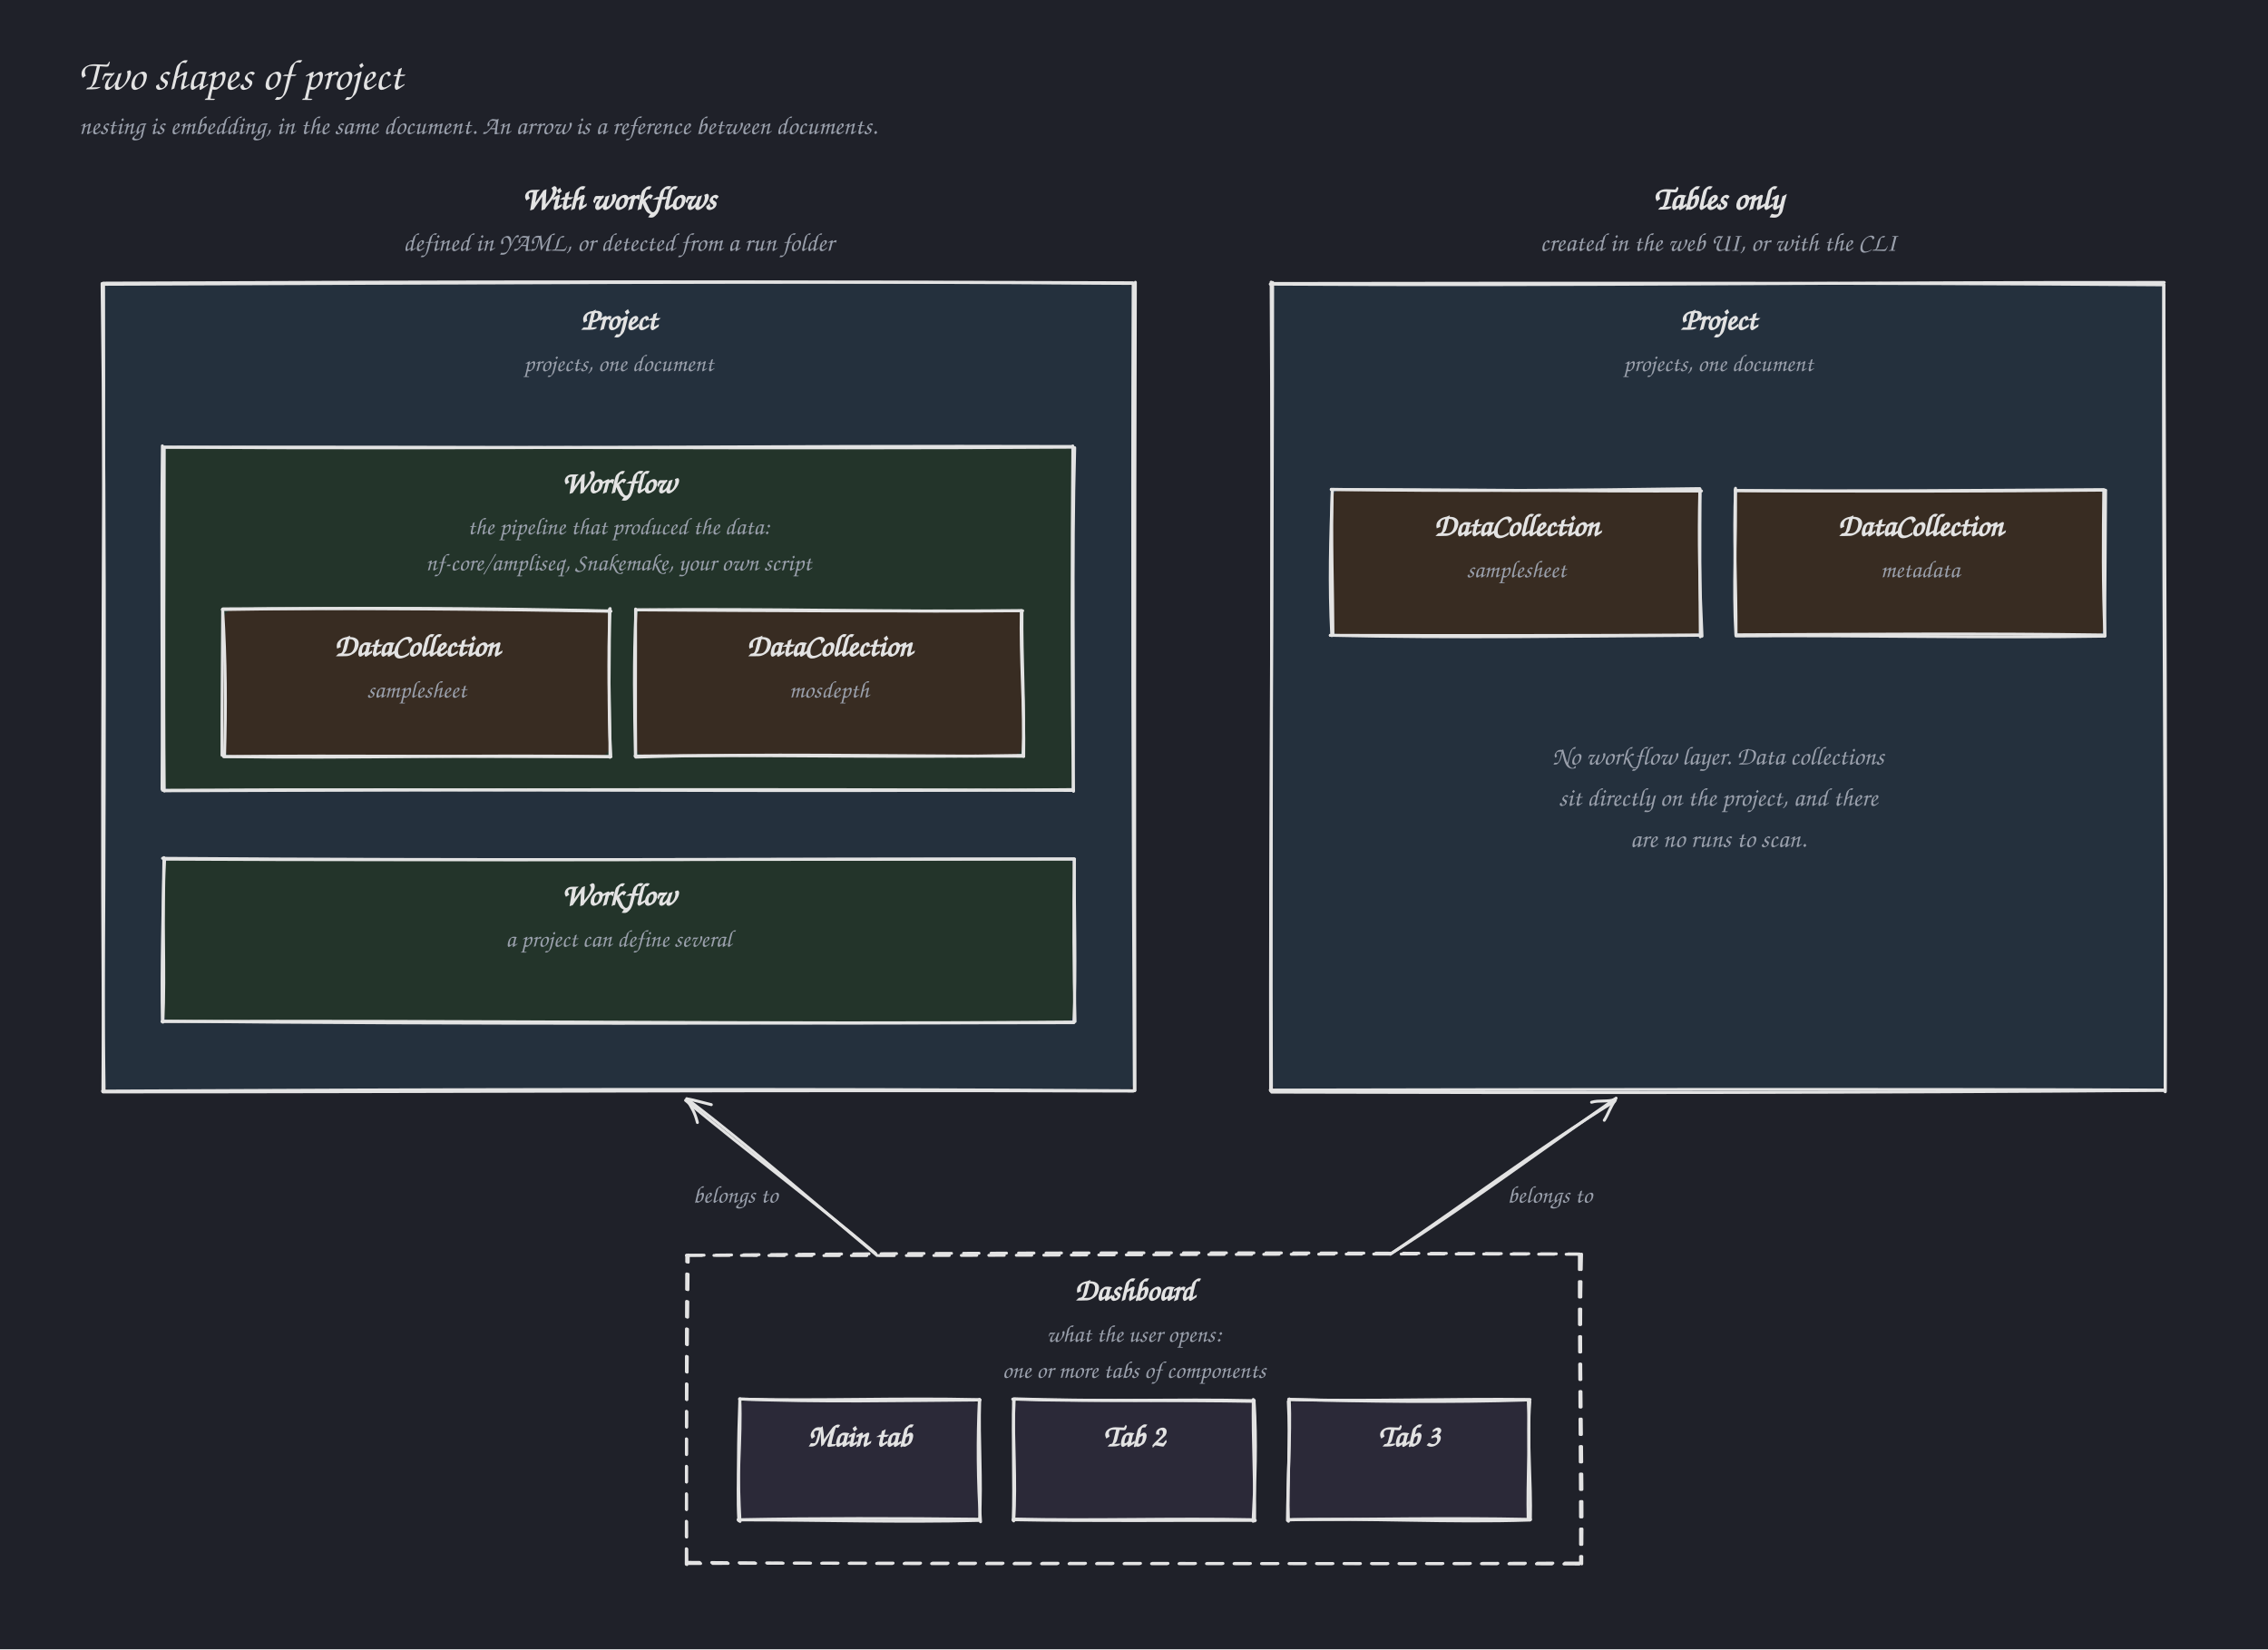
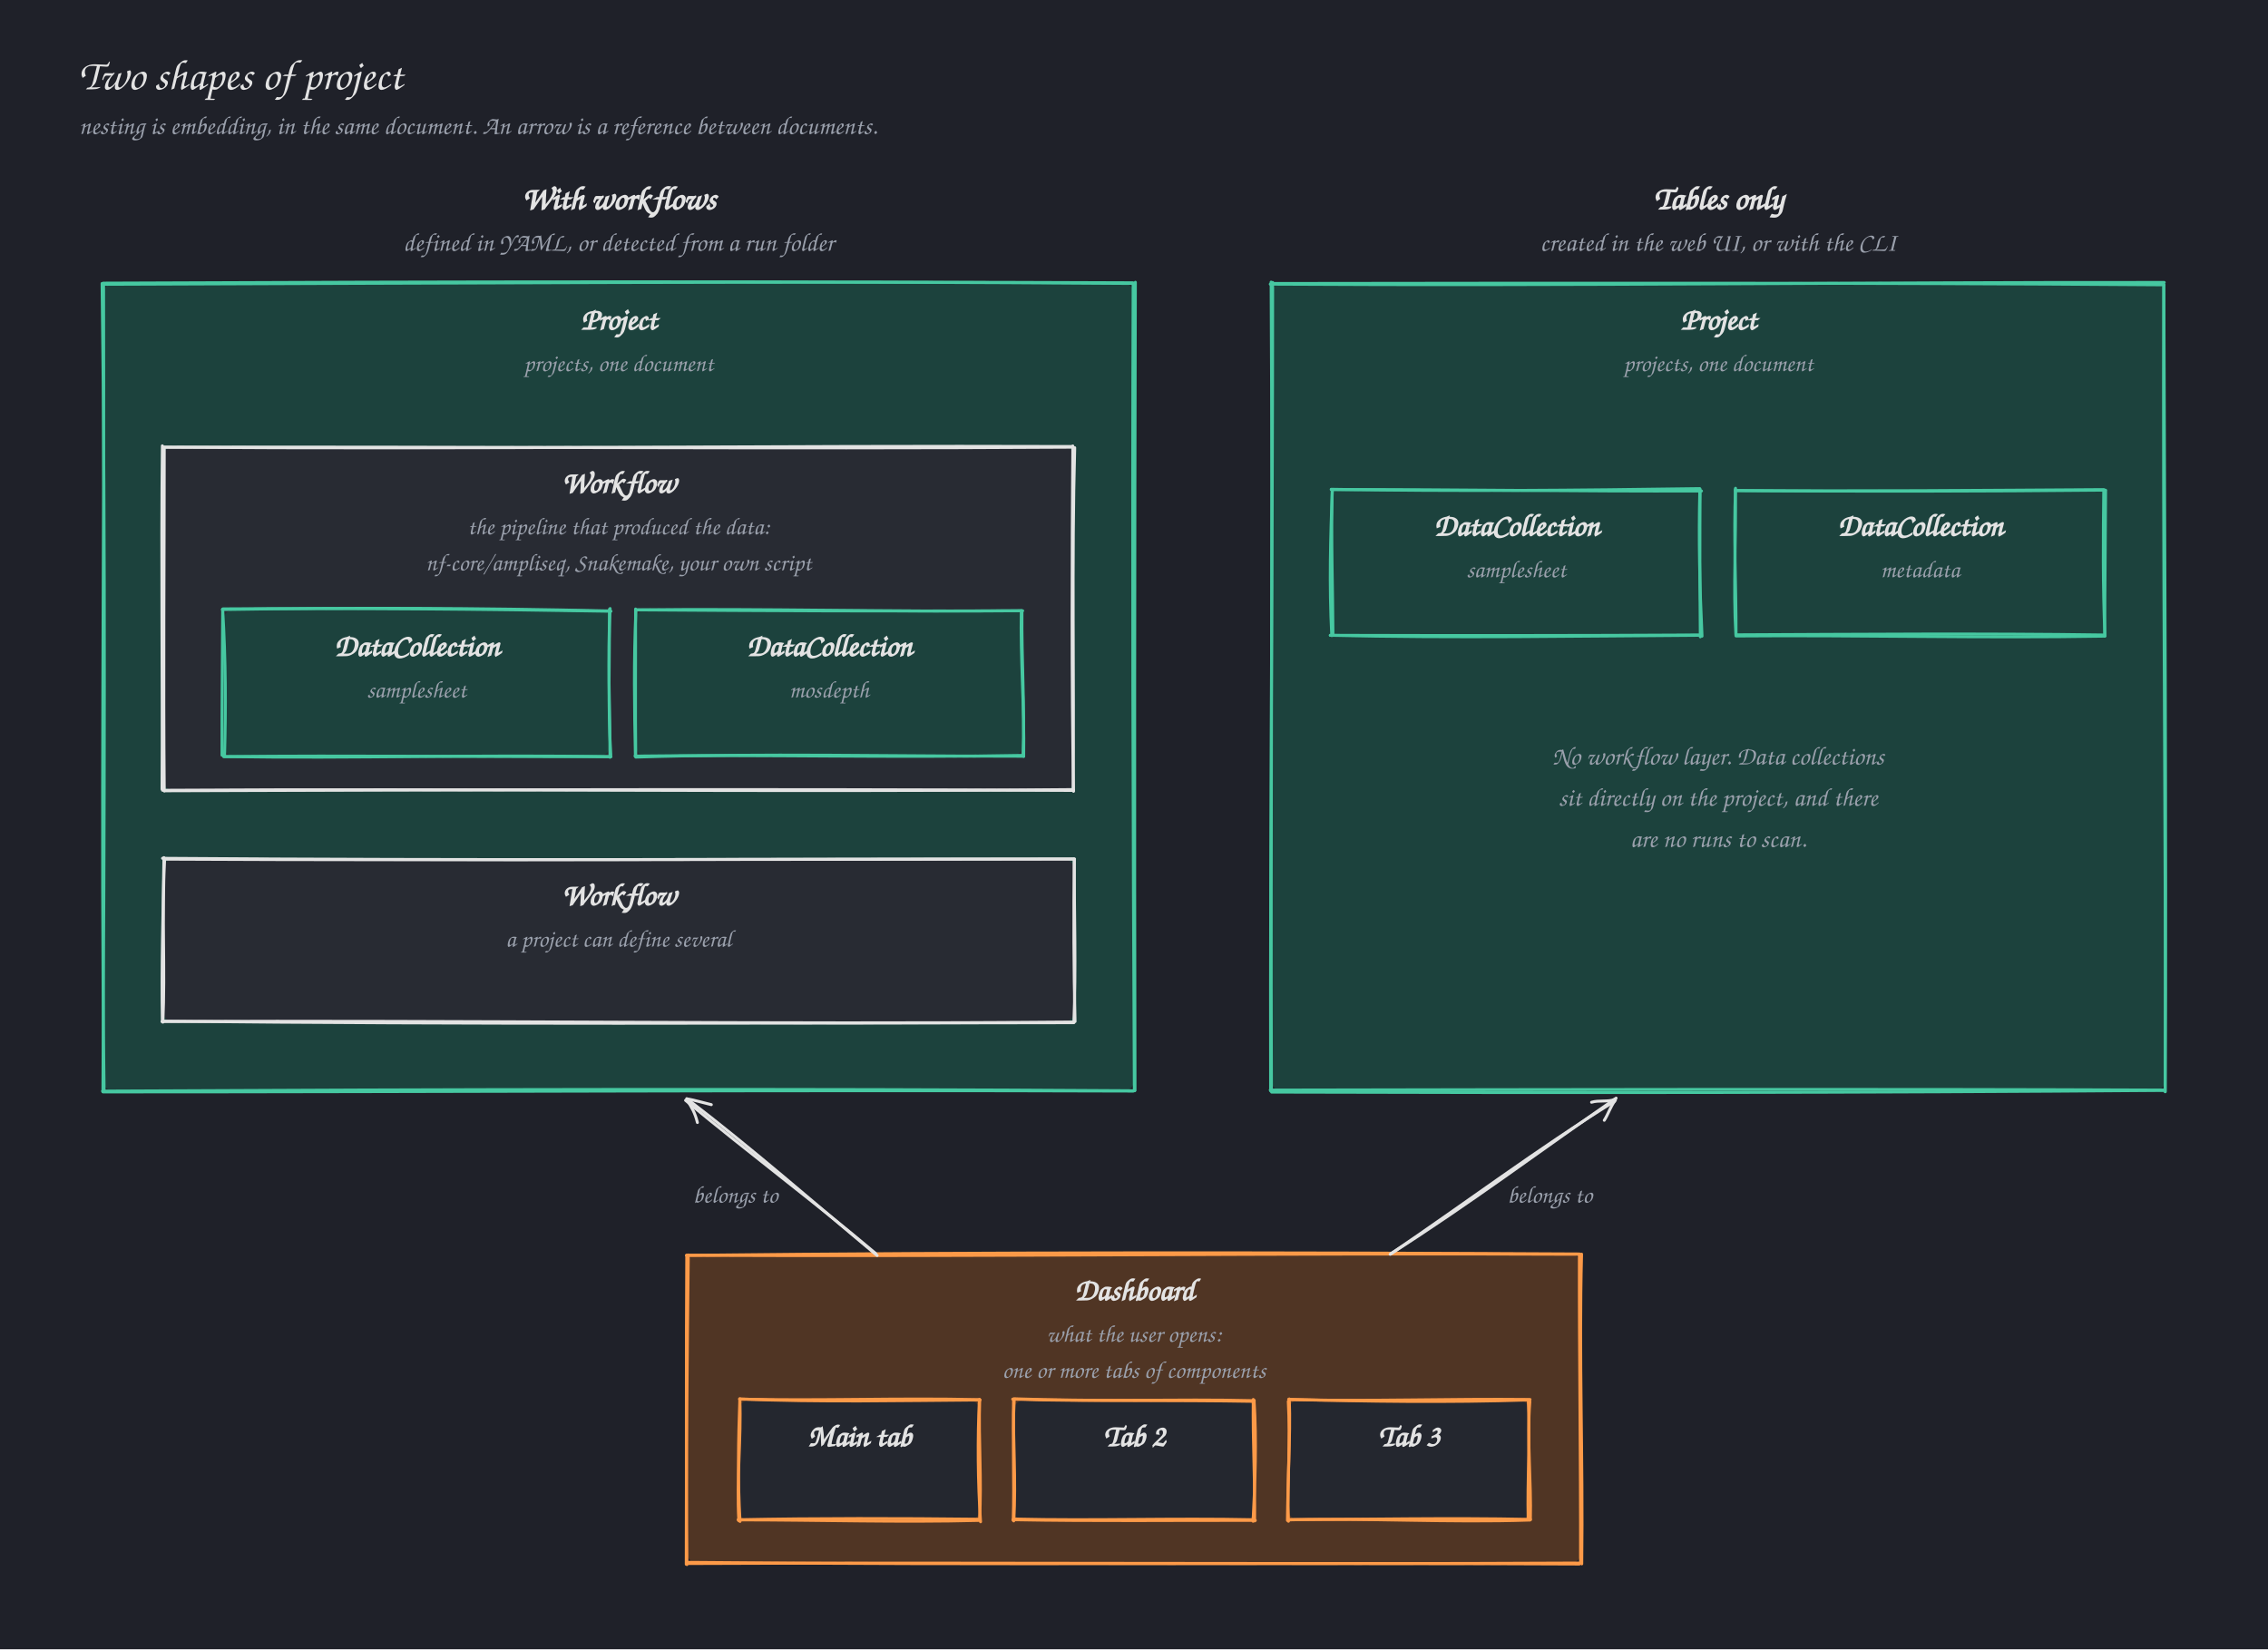
<svg xmlns="http://www.w3.org/2000/svg" width="1320" height="960" viewBox="0 0 1320 960">
  <rect width="1320" height="960" fill="#1f2129" />
  <text x="46.0" y="52.0" font-family="Virgil, Virgil GS, Excalifont, Comic Sans MS, Bradley Hand, cursive" font-size="25" fill="#e3e3e3" text-anchor="start" font-weight="normal">Two shapes of project</text>
  <text x="46.0" y="78.0" font-family="Virgil, Virgil GS, Excalifont, Comic Sans MS, Bradley Hand, cursive" font-size="15" fill="#9aa0ac" text-anchor="start" font-weight="normal">nesting is embedding, in the same document. An arrow is a reference between documents.</text>
  <text x="360.0" y="122.0" font-family="Virgil, Virgil GS, Excalifont, Comic Sans MS, Bradley Hand, cursive" font-size="19" fill="#e3e3e3" text-anchor="middle" font-weight="bold">With workflows</text>
  <text x="360.0" y="146.0" font-family="Virgil, Virgil GS, Excalifont, Comic Sans MS, Bradley Hand, cursive" font-size="15" fill="#9aa0ac" text-anchor="middle" font-weight="normal">defined in YAML, or detected from a run folder</text>
-   <rect x="60.0" y="165.0" width="600.0" height="470.0" rx="6" fill="#24303d" />
-   <path d="M60.1,164.8 C259.4,163.9 460.5,163.6 659.3,165.0" fill="none" stroke="#e3e3e3" stroke-width="1.7" stroke-linecap="round" />
-   <path d="M59.9,165.5 C258.5,164.8 458.6,163.7 659.4,164.6" fill="none" stroke="#e3e3e3" stroke-width="1.7" stroke-linecap="round" />
-   <path d="M660.8,164.3 C660.4,323.1 660.2,478.0 660.6,634.7" fill="none" stroke="#e3e3e3" stroke-width="1.7" stroke-linecap="round" />
-   <path d="M659.5,165.1 C658.9,320.4 659.4,479.3 660.2,634.8" fill="none" stroke="#e3e3e3" stroke-width="1.7" stroke-linecap="round" />
-   <path d="M660.3,634.9 C460.2,633.6 258.6,634.1 59.7,635.1" fill="none" stroke="#e3e3e3" stroke-width="1.7" stroke-linecap="round" />
-   <path d="M659.6,635.1 C459.9,634.4 260.9,635.6 60.0,635.6" fill="none" stroke="#e3e3e3" stroke-width="1.7" stroke-linecap="round" />
-   <path d="M59.9,635.4 C60.7,477.7 61.5,320.4 59.4,165.0" fill="none" stroke="#e3e3e3" stroke-width="1.7" stroke-linecap="round" />
-   <path d="M60.6,634.7 C58.5,478.9 60.8,321.9 60.3,165.2" fill="none" stroke="#e3e3e3" stroke-width="1.7" stroke-linecap="round" />
+   <rect x="60.0" y="165.0" width="600.0" height="470.0" rx="6" fill="#1c423d" />
+   <path d="M60.1,164.8 C259.4,163.9 460.5,163.6 659.3,165.0" fill="none" stroke="#46c8a1" stroke-width="1.7" stroke-linecap="round" />
+   <path d="M59.9,165.5 C258.5,164.8 458.6,163.7 659.4,164.6" fill="none" stroke="#46c8a1" stroke-width="1.7" stroke-linecap="round" />
+   <path d="M660.8,164.3 C660.4,323.1 660.2,478.0 660.6,634.7" fill="none" stroke="#46c8a1" stroke-width="1.7" stroke-linecap="round" />
+   <path d="M659.5,165.1 C658.9,320.4 659.4,479.3 660.2,634.8" fill="none" stroke="#46c8a1" stroke-width="1.7" stroke-linecap="round" />
+   <path d="M660.3,634.9 C460.2,633.6 258.6,634.1 59.7,635.1" fill="none" stroke="#46c8a1" stroke-width="1.7" stroke-linecap="round" />
+   <path d="M659.6,635.1 C459.9,634.4 260.9,635.6 60.0,635.6" fill="none" stroke="#46c8a1" stroke-width="1.7" stroke-linecap="round" />
+   <path d="M59.9,635.4 C60.7,477.7 61.5,320.4 59.4,165.0" fill="none" stroke="#46c8a1" stroke-width="1.7" stroke-linecap="round" />
+   <path d="M60.6,634.7 C58.5,478.9 60.8,321.9 60.3,165.2" fill="none" stroke="#46c8a1" stroke-width="1.7" stroke-linecap="round" />
  <text x="360.0" y="192.0" font-family="Virgil, Virgil GS, Excalifont, Comic Sans MS, Bradley Hand, cursive" font-size="18" fill="#e3e3e3" text-anchor="middle" font-weight="bold">Project</text>
  <text x="360.0" y="216.0" font-family="Virgil, Virgil GS, Excalifont, Comic Sans MS, Bradley Hand, cursive" font-size="14" fill="#9aa0ac" text-anchor="middle" font-weight="normal">projects, one document</text>
-   <rect x="95.0" y="260.0" width="530.0" height="200.0" rx="6" fill="#23342a" />
+   <rect x="95.0" y="260.0" width="530.0" height="200.0" rx="6" fill="#282b33" />
  <path d="M95.0,260.3 C271.9,259.9 449.4,261.4 624.3,260.3" fill="none" stroke="#e3e3e3" stroke-width="1.7" stroke-linecap="round" />
  <path d="M94.8,260.3 C272.1,261.6 449.4,259.3 624.2,259.9" fill="none" stroke="#e3e3e3" stroke-width="1.7" stroke-linecap="round" />
  <path d="M624.4,259.6 C623.9,325.4 623.6,394.2 624.8,460.6" fill="none" stroke="#e3e3e3" stroke-width="1.7" stroke-linecap="round" />
  <path d="M625.5,260.6 C623.7,326.5 625.2,394.6 624.6,459.9" fill="none" stroke="#e3e3e3" stroke-width="1.7" stroke-linecap="round" />
  <path d="M624.5,459.6 C447.9,461.2 273.1,458.9 94.6,460.0" fill="none" stroke="#e3e3e3" stroke-width="1.7" stroke-linecap="round" />
  <path d="M624.8,460.1 C448.6,459.2 270.1,459.7 95.7,460.3" fill="none" stroke="#e3e3e3" stroke-width="1.7" stroke-linecap="round" />
  <path d="M95.6,460.4 C95.0,393.7 95.6,325.2 95.6,260.5" fill="none" stroke="#e3e3e3" stroke-width="1.7" stroke-linecap="round" />
  <path d="M94.3,459.3 C94.7,393.0 93.7,327.1 94.5,259.5" fill="none" stroke="#e3e3e3" stroke-width="1.7" stroke-linecap="round" />
  <text x="360.0" y="287.0" font-family="Virgil, Virgil GS, Excalifont, Comic Sans MS, Bradley Hand, cursive" font-size="18" fill="#e3e3e3" text-anchor="middle" font-weight="bold">Workflow</text>
  <text x="360.0" y="311.0" font-family="Virgil, Virgil GS, Excalifont, Comic Sans MS, Bradley Hand, cursive" font-size="14" fill="#9aa0ac" text-anchor="middle" font-weight="normal">the pipeline that produced the data:</text>
  <text x="360.0" y="332.0" font-family="Virgil, Virgil GS, Excalifont, Comic Sans MS, Bradley Hand, cursive" font-size="14" fill="#9aa0ac" text-anchor="middle" font-weight="normal">nf-core/ampliseq, Snakemake, your own script</text>
-   <rect x="130.0" y="355.0" width="225.0" height="85.0" rx="6" fill="#382c22" />
-   <path d="M129.4,354.8 C204.5,353.6 278.4,353.9 354.2,355.6" fill="none" stroke="#e3e3e3" stroke-width="1.7" stroke-linecap="round" />
-   <path d="M129.8,354.4 C205.4,353.9 279.2,354.5 355.6,355.8" fill="none" stroke="#e3e3e3" stroke-width="1.7" stroke-linecap="round" />
-   <path d="M354.7,354.6 C354.9,383.3 353.7,410.4 355.5,439.5" fill="none" stroke="#e3e3e3" stroke-width="1.7" stroke-linecap="round" />
-   <path d="M355.1,354.2 C353.5,384.8 355.1,410.5 355.0,440.8" fill="none" stroke="#e3e3e3" stroke-width="1.7" stroke-linecap="round" />
-   <path d="M354.5,440.4 C281.2,440.6 204.2,439.6 130.1,440.4" fill="none" stroke="#e3e3e3" stroke-width="1.7" stroke-linecap="round" />
-   <path d="M355.6,440.5 C279.5,439.1 206.0,441.6 130.5,440.4" fill="none" stroke="#e3e3e3" stroke-width="1.7" stroke-linecap="round" />
-   <path d="M129.2,439.6 C129.1,411.7 129.5,381.8 129.6,355.3" fill="none" stroke="#e3e3e3" stroke-width="1.7" stroke-linecap="round" />
-   <path d="M130.7,439.8 C131.5,411.5 131.4,384.9 129.6,354.6" fill="none" stroke="#e3e3e3" stroke-width="1.7" stroke-linecap="round" />
+   <rect x="130.0" y="355.0" width="225.0" height="85.0" rx="6" fill="#1c423d" />
+   <path d="M129.4,354.8 C204.5,353.6 278.4,353.9 354.2,355.6" fill="none" stroke="#46c8a1" stroke-width="1.7" stroke-linecap="round" />
+   <path d="M129.8,354.4 C205.4,353.9 279.2,354.5 355.6,355.8" fill="none" stroke="#46c8a1" stroke-width="1.7" stroke-linecap="round" />
+   <path d="M354.7,354.6 C354.9,383.3 353.7,410.4 355.5,439.5" fill="none" stroke="#46c8a1" stroke-width="1.7" stroke-linecap="round" />
+   <path d="M355.1,354.2 C353.5,384.8 355.1,410.5 355.0,440.8" fill="none" stroke="#46c8a1" stroke-width="1.7" stroke-linecap="round" />
+   <path d="M354.5,440.4 C281.2,440.6 204.2,439.6 130.1,440.4" fill="none" stroke="#46c8a1" stroke-width="1.7" stroke-linecap="round" />
+   <path d="M355.6,440.5 C279.5,439.1 206.0,441.6 130.5,440.4" fill="none" stroke="#46c8a1" stroke-width="1.7" stroke-linecap="round" />
+   <path d="M129.2,439.6 C129.1,411.7 129.5,381.8 129.6,355.3" fill="none" stroke="#46c8a1" stroke-width="1.7" stroke-linecap="round" />
+   <path d="M130.7,439.8 C131.5,411.5 131.4,384.9 129.6,354.6" fill="none" stroke="#46c8a1" stroke-width="1.7" stroke-linecap="round" />
  <text x="242.5" y="382.0" font-family="Virgil, Virgil GS, Excalifont, Comic Sans MS, Bradley Hand, cursive" font-size="18" fill="#e3e3e3" text-anchor="middle" font-weight="bold">DataCollection</text>
  <text x="242.5" y="406.0" font-family="Virgil, Virgil GS, Excalifont, Comic Sans MS, Bradley Hand, cursive" font-size="14" fill="#9aa0ac" text-anchor="middle" font-weight="normal">samplesheet</text>
-   <rect x="370.0" y="355.0" width="225.0" height="85.0" rx="6" fill="#382c22" />
-   <path d="M370.5,355.0 C444.0,354.1 520.4,356.3 595.2,355.5" fill="none" stroke="#e3e3e3" stroke-width="1.7" stroke-linecap="round" />
-   <path d="M370.4,355.0 C443.7,355.5 521.3,355.9 594.5,355.5" fill="none" stroke="#e3e3e3" stroke-width="1.7" stroke-linecap="round" />
-   <path d="M594.8,355.7 C594.5,384.3 596.5,411.3 595.4,439.5" fill="none" stroke="#e3e3e3" stroke-width="1.7" stroke-linecap="round" />
-   <path d="M594.4,355.5 C593.8,382.2 596.3,412.6 595.8,440.3" fill="none" stroke="#e3e3e3" stroke-width="1.7" stroke-linecap="round" />
-   <path d="M595.8,440.2 C519.5,440.2 443.8,438.4 370.0,440.7" fill="none" stroke="#e3e3e3" stroke-width="1.7" stroke-linecap="round" />
-   <path d="M594.6,439.7 C519.8,441.2 446.0,439.1 369.6,440.1" fill="none" stroke="#e3e3e3" stroke-width="1.7" stroke-linecap="round" />
-   <path d="M369.8,439.9 C369.2,411.4 368.8,384.6 370.1,355.6" fill="none" stroke="#e3e3e3" stroke-width="1.7" stroke-linecap="round" />
-   <path d="M370.0,439.2 C369.7,413.0 370.0,383.4 369.9,354.5" fill="none" stroke="#e3e3e3" stroke-width="1.7" stroke-linecap="round" />
+   <rect x="370.0" y="355.0" width="225.0" height="85.0" rx="6" fill="#1c423d" />
+   <path d="M370.5,355.0 C444.0,354.1 520.4,356.3 595.2,355.5" fill="none" stroke="#46c8a1" stroke-width="1.7" stroke-linecap="round" />
+   <path d="M370.4,355.0 C443.7,355.5 521.3,355.9 594.5,355.5" fill="none" stroke="#46c8a1" stroke-width="1.7" stroke-linecap="round" />
+   <path d="M594.8,355.7 C594.5,384.3 596.5,411.3 595.4,439.5" fill="none" stroke="#46c8a1" stroke-width="1.7" stroke-linecap="round" />
+   <path d="M594.4,355.5 C593.8,382.2 596.3,412.6 595.8,440.3" fill="none" stroke="#46c8a1" stroke-width="1.7" stroke-linecap="round" />
+   <path d="M595.8,440.2 C519.5,440.2 443.8,438.4 370.0,440.7" fill="none" stroke="#46c8a1" stroke-width="1.7" stroke-linecap="round" />
+   <path d="M594.6,439.7 C519.8,441.2 446.0,439.1 369.6,440.1" fill="none" stroke="#46c8a1" stroke-width="1.7" stroke-linecap="round" />
+   <path d="M369.8,439.9 C369.2,411.4 368.8,384.6 370.1,355.6" fill="none" stroke="#46c8a1" stroke-width="1.7" stroke-linecap="round" />
+   <path d="M370.0,439.2 C369.7,413.0 370.0,383.4 369.9,354.5" fill="none" stroke="#46c8a1" stroke-width="1.7" stroke-linecap="round" />
  <text x="482.5" y="382.0" font-family="Virgil, Virgil GS, Excalifont, Comic Sans MS, Bradley Hand, cursive" font-size="18" fill="#e3e3e3" text-anchor="middle" font-weight="bold">DataCollection</text>
  <text x="482.5" y="406.0" font-family="Virgil, Virgil GS, Excalifont, Comic Sans MS, Bradley Hand, cursive" font-size="14" fill="#9aa0ac" text-anchor="middle" font-weight="normal">mosdepth</text>
-   <rect x="95.0" y="500.0" width="530.0" height="95.0" rx="6" fill="#23342a" />
+   <rect x="95.0" y="500.0" width="530.0" height="95.0" rx="6" fill="#282b33" />
  <path d="M95.4,500.1 C270.1,501.0 447.3,499.9 624.7,500.0" fill="none" stroke="#e3e3e3" stroke-width="1.7" stroke-linecap="round" />
  <path d="M94.6,499.6 C271.8,500.9 447.1,500.2 625.4,500.0" fill="none" stroke="#e3e3e3" stroke-width="1.7" stroke-linecap="round" />
  <path d="M625.2,500.0 C625.2,532.5 626.3,563.2 625.0,595.3" fill="none" stroke="#e3e3e3" stroke-width="1.7" stroke-linecap="round" />
  <path d="M625.3,500.6 C624.8,531.8 624.9,564.7 625.7,594.6" fill="none" stroke="#e3e3e3" stroke-width="1.7" stroke-linecap="round" />
  <path d="M624.4,594.9 C448.5,596.4 272.8,593.8 94.3,594.6" fill="none" stroke="#e3e3e3" stroke-width="1.7" stroke-linecap="round" />
  <path d="M624.4,595.3 C447.0,595.5 272.6,596.3 95.3,594.4" fill="none" stroke="#e3e3e3" stroke-width="1.7" stroke-linecap="round" />
  <path d="M94.8,595.0 C96.2,564.8 94.1,533.1 95.8,500.5" fill="none" stroke="#e3e3e3" stroke-width="1.7" stroke-linecap="round" />
  <path d="M94.5,594.7 C93.9,563.1 95.0,531.2 95.4,499.2" fill="none" stroke="#e3e3e3" stroke-width="1.7" stroke-linecap="round" />
  <text x="360.0" y="527.0" font-family="Virgil, Virgil GS, Excalifont, Comic Sans MS, Bradley Hand, cursive" font-size="18" fill="#e3e3e3" text-anchor="middle" font-weight="bold">Workflow</text>
  <text x="360.0" y="551.0" font-family="Virgil, Virgil GS, Excalifont, Comic Sans MS, Bradley Hand, cursive" font-size="14" fill="#9aa0ac" text-anchor="middle" font-weight="normal">a project can define several</text>
  <text x="1000.0" y="122.0" font-family="Virgil, Virgil GS, Excalifont, Comic Sans MS, Bradley Hand, cursive" font-size="19" fill="#e3e3e3" text-anchor="middle" font-weight="bold">Tables only</text>
  <text x="1000.0" y="146.0" font-family="Virgil, Virgil GS, Excalifont, Comic Sans MS, Bradley Hand, cursive" font-size="15" fill="#9aa0ac" text-anchor="middle" font-weight="normal">created in the web UI, or with the CLI</text>
-   <rect x="740.0" y="165.0" width="520.0" height="470.0" rx="6" fill="#24303d" />
-   <path d="M740.2,165.0 C913.5,164.8 1085.1,164.5 1259.3,165.8" fill="none" stroke="#e3e3e3" stroke-width="1.7" stroke-linecap="round" />
-   <path d="M739.3,165.4 C914.3,166.5 1085.4,164.2 1259.6,164.4" fill="none" stroke="#e3e3e3" stroke-width="1.7" stroke-linecap="round" />
-   <path d="M1259.4,165.7 C1259.8,323.0 1261.0,477.6 1260.1,635.3" fill="none" stroke="#e3e3e3" stroke-width="1.7" stroke-linecap="round" />
-   <path d="M1259.3,165.7 C1258.7,320.3 1260.6,478.1 1260.2,635.5" fill="none" stroke="#e3e3e3" stroke-width="1.7" stroke-linecap="round" />
-   <path d="M1259.9,634.7 C1085.3,636.1 911.9,636.2 740.1,635.7" fill="none" stroke="#e3e3e3" stroke-width="1.7" stroke-linecap="round" />
-   <path d="M1259.4,634.5 C1085.9,633.8 913.4,634.2 739.3,634.5" fill="none" stroke="#e3e3e3" stroke-width="1.7" stroke-linecap="round" />
-   <path d="M740.0,634.5 C739.4,477.7 740.8,321.0 739.8,164.2" fill="none" stroke="#e3e3e3" stroke-width="1.7" stroke-linecap="round" />
-   <path d="M739.5,635.0 C739.2,476.8 740.7,321.8 740.7,164.4" fill="none" stroke="#e3e3e3" stroke-width="1.7" stroke-linecap="round" />
+   <rect x="740.0" y="165.0" width="520.0" height="470.0" rx="6" fill="#1c423d" />
+   <path d="M740.2,165.0 C913.5,164.8 1085.1,164.5 1259.3,165.8" fill="none" stroke="#46c8a1" stroke-width="1.7" stroke-linecap="round" />
+   <path d="M739.3,165.4 C914.3,166.5 1085.4,164.2 1259.6,164.4" fill="none" stroke="#46c8a1" stroke-width="1.7" stroke-linecap="round" />
+   <path d="M1259.4,165.7 C1259.8,323.0 1261.0,477.6 1260.1,635.3" fill="none" stroke="#46c8a1" stroke-width="1.7" stroke-linecap="round" />
+   <path d="M1259.3,165.7 C1258.7,320.3 1260.6,478.1 1260.2,635.5" fill="none" stroke="#46c8a1" stroke-width="1.7" stroke-linecap="round" />
+   <path d="M1259.9,634.7 C1085.3,636.1 911.9,636.2 740.1,635.7" fill="none" stroke="#46c8a1" stroke-width="1.7" stroke-linecap="round" />
+   <path d="M1259.4,634.5 C1085.9,633.8 913.4,634.2 739.3,634.5" fill="none" stroke="#46c8a1" stroke-width="1.7" stroke-linecap="round" />
+   <path d="M740.0,634.5 C739.4,477.7 740.8,321.0 739.8,164.2" fill="none" stroke="#46c8a1" stroke-width="1.7" stroke-linecap="round" />
+   <path d="M739.5,635.0 C739.2,476.8 740.7,321.8 740.7,164.4" fill="none" stroke="#46c8a1" stroke-width="1.7" stroke-linecap="round" />
  <text x="1000.0" y="192.0" font-family="Virgil, Virgil GS, Excalifont, Comic Sans MS, Bradley Hand, cursive" font-size="18" fill="#e3e3e3" text-anchor="middle" font-weight="bold">Project</text>
  <text x="1000.0" y="216.0" font-family="Virgil, Virgil GS, Excalifont, Comic Sans MS, Bradley Hand, cursive" font-size="14" fill="#9aa0ac" text-anchor="middle" font-weight="normal">projects, one document</text>
-   <rect x="775.0" y="285.0" width="215.0" height="85.0" rx="6" fill="#382c22" />
-   <path d="M774.8,285.0 C847.7,284.8 918.3,286.1 990.3,285.8" fill="none" stroke="#e3e3e3" stroke-width="1.7" stroke-linecap="round" />
-   <path d="M774.8,284.8 C846.2,286.1 919.0,285.4 989.3,284.4" fill="none" stroke="#e3e3e3" stroke-width="1.7" stroke-linecap="round" />
-   <path d="M989.3,285.5 C988.6,314.1 989.2,340.6 990.6,370.3" fill="none" stroke="#e3e3e3" stroke-width="1.7" stroke-linecap="round" />
-   <path d="M989.5,284.9 C989.3,312.5 989.3,341.5 989.6,370.7" fill="none" stroke="#e3e3e3" stroke-width="1.7" stroke-linecap="round" />
-   <path d="M989.7,369.8 C919.8,370.2 845.8,371.5 774.2,369.8" fill="none" stroke="#e3e3e3" stroke-width="1.7" stroke-linecap="round" />
-   <path d="M989.2,369.6 C918.3,370.0 845.7,370.0 774.3,369.8" fill="none" stroke="#e3e3e3" stroke-width="1.7" stroke-linecap="round" />
-   <path d="M775.1,370.0 C773.5,340.1 774.4,312.5 775.4,285.3" fill="none" stroke="#e3e3e3" stroke-width="1.7" stroke-linecap="round" />
-   <path d="M775.8,369.4 C775.7,342.9 774.6,312.8 775.4,285.2" fill="none" stroke="#e3e3e3" stroke-width="1.7" stroke-linecap="round" />
+   <rect x="775.0" y="285.0" width="215.0" height="85.0" rx="6" fill="#1c423d" />
+   <path d="M774.8,285.0 C847.7,284.8 918.3,286.1 990.3,285.8" fill="none" stroke="#46c8a1" stroke-width="1.7" stroke-linecap="round" />
+   <path d="M774.8,284.8 C846.2,286.1 919.0,285.4 989.3,284.4" fill="none" stroke="#46c8a1" stroke-width="1.7" stroke-linecap="round" />
+   <path d="M989.3,285.5 C988.6,314.1 989.2,340.6 990.6,370.3" fill="none" stroke="#46c8a1" stroke-width="1.7" stroke-linecap="round" />
+   <path d="M989.5,284.9 C989.3,312.5 989.3,341.5 989.6,370.7" fill="none" stroke="#46c8a1" stroke-width="1.7" stroke-linecap="round" />
+   <path d="M989.7,369.8 C919.8,370.2 845.8,371.5 774.2,369.8" fill="none" stroke="#46c8a1" stroke-width="1.7" stroke-linecap="round" />
+   <path d="M989.2,369.6 C918.3,370.0 845.7,370.0 774.3,369.8" fill="none" stroke="#46c8a1" stroke-width="1.7" stroke-linecap="round" />
+   <path d="M775.1,370.0 C773.5,340.1 774.4,312.5 775.4,285.3" fill="none" stroke="#46c8a1" stroke-width="1.7" stroke-linecap="round" />
+   <path d="M775.8,369.4 C775.7,342.9 774.6,312.8 775.4,285.2" fill="none" stroke="#46c8a1" stroke-width="1.7" stroke-linecap="round" />
  <text x="882.5" y="312.0" font-family="Virgil, Virgil GS, Excalifont, Comic Sans MS, Bradley Hand, cursive" font-size="18" fill="#e3e3e3" text-anchor="middle" font-weight="bold">DataCollection</text>
  <text x="882.5" y="336.0" font-family="Virgil, Virgil GS, Excalifont, Comic Sans MS, Bradley Hand, cursive" font-size="14" fill="#9aa0ac" text-anchor="middle" font-weight="normal">samplesheet</text>
-   <rect x="1010.0" y="285.0" width="215.0" height="85.0" rx="6" fill="#382c22" />
-   <path d="M1010.4,285.5 C1080.2,286.1 1154.6,285.4 1224.4,285.0" fill="none" stroke="#e3e3e3" stroke-width="1.7" stroke-linecap="round" />
-   <path d="M1010.1,285.6 C1081.7,286.1 1154.3,286.0 1225.3,285.3" fill="none" stroke="#e3e3e3" stroke-width="1.7" stroke-linecap="round" />
-   <path d="M1224.4,285.5 C1224.1,311.8 1223.8,341.2 1225.1,370.2" fill="none" stroke="#e3e3e3" stroke-width="1.7" stroke-linecap="round" />
-   <path d="M1225.5,285.4 C1225.4,313.9 1225.0,340.1 1225.0,370.1" fill="none" stroke="#e3e3e3" stroke-width="1.7" stroke-linecap="round" />
-   <path d="M1224.3,369.6 C1153.8,368.6 1082.4,369.2 1010.4,369.5" fill="none" stroke="#e3e3e3" stroke-width="1.7" stroke-linecap="round" />
-   <path d="M1225.0,370.3 C1154.1,371.5 1081.6,369.6 1010.4,370.2" fill="none" stroke="#e3e3e3" stroke-width="1.7" stroke-linecap="round" />
-   <path d="M1010.4,369.7 C1010.5,340.3 1008.9,312.5 1010.1,284.2" fill="none" stroke="#e3e3e3" stroke-width="1.7" stroke-linecap="round" />
-   <path d="M1010.3,369.7 C1008.6,340.9 1010.6,313.9 1010.0,284.9" fill="none" stroke="#e3e3e3" stroke-width="1.7" stroke-linecap="round" />
+   <rect x="1010.0" y="285.0" width="215.0" height="85.0" rx="6" fill="#1c423d" />
+   <path d="M1010.4,285.5 C1080.2,286.1 1154.6,285.4 1224.4,285.0" fill="none" stroke="#46c8a1" stroke-width="1.7" stroke-linecap="round" />
+   <path d="M1010.1,285.6 C1081.7,286.1 1154.3,286.0 1225.3,285.3" fill="none" stroke="#46c8a1" stroke-width="1.7" stroke-linecap="round" />
+   <path d="M1224.4,285.5 C1224.1,311.8 1223.8,341.2 1225.1,370.2" fill="none" stroke="#46c8a1" stroke-width="1.7" stroke-linecap="round" />
+   <path d="M1225.5,285.4 C1225.4,313.9 1225.0,340.1 1225.0,370.1" fill="none" stroke="#46c8a1" stroke-width="1.7" stroke-linecap="round" />
+   <path d="M1224.3,369.6 C1153.8,368.6 1082.4,369.2 1010.4,369.5" fill="none" stroke="#46c8a1" stroke-width="1.7" stroke-linecap="round" />
+   <path d="M1225.0,370.3 C1154.1,371.5 1081.6,369.6 1010.4,370.2" fill="none" stroke="#46c8a1" stroke-width="1.7" stroke-linecap="round" />
+   <path d="M1010.4,369.7 C1010.5,340.3 1008.9,312.5 1010.1,284.2" fill="none" stroke="#46c8a1" stroke-width="1.7" stroke-linecap="round" />
+   <path d="M1010.3,369.7 C1008.6,340.9 1010.6,313.9 1010.0,284.9" fill="none" stroke="#46c8a1" stroke-width="1.7" stroke-linecap="round" />
  <text x="1117.5" y="312.0" font-family="Virgil, Virgil GS, Excalifont, Comic Sans MS, Bradley Hand, cursive" font-size="18" fill="#e3e3e3" text-anchor="middle" font-weight="bold">DataCollection</text>
  <text x="1117.5" y="336.0" font-family="Virgil, Virgil GS, Excalifont, Comic Sans MS, Bradley Hand, cursive" font-size="14" fill="#9aa0ac" text-anchor="middle" font-weight="normal">metadata</text>
  <text x="1000.0" y="445.0" font-family="Virgil, Virgil GS, Excalifont, Comic Sans MS, Bradley Hand, cursive" font-size="15" fill="#9aa0ac" text-anchor="middle" font-weight="normal">No workflow layer. Data collections</text>
  <text x="1000.0" y="469.0" font-family="Virgil, Virgil GS, Excalifont, Comic Sans MS, Bradley Hand, cursive" font-size="15" fill="#9aa0ac" text-anchor="middle" font-weight="normal">sit directly on the project, and there</text>
  <text x="1000.0" y="493.0" font-family="Virgil, Virgil GS, Excalifont, Comic Sans MS, Bradley Hand, cursive" font-size="15" fill="#9aa0ac" text-anchor="middle" font-weight="normal">are no runs to scan.</text>
-   <path d="M400.8,730.7 C573.2,728.8 747.9,729.0 919.2,729.9" fill="none" stroke="#e3e3e3" stroke-width="1.7" stroke-linecap="round" stroke-dasharray="9 7" />
-   <path d="M399.5,730.7 C574.4,731.5 746.5,729.3 919.5,730.1" fill="none" stroke="#e3e3e3" stroke-width="1.7" stroke-linecap="round" stroke-dasharray="9 7" />
-   <path d="M920.5,730.0 C918.9,790.1 921.4,848.8 920.6,910.3" fill="none" stroke="#e3e3e3" stroke-width="1.7" stroke-linecap="round" stroke-dasharray="9 7" />
-   <path d="M919.2,730.0 C919.1,791.3 920.0,848.5 919.9,909.7" fill="none" stroke="#e3e3e3" stroke-width="1.7" stroke-linecap="round" stroke-dasharray="9 7" />
-   <path d="M919.2,910.4 C745.5,909.5 572.7,911.1 400.5,909.4" fill="none" stroke="#e3e3e3" stroke-width="1.7" stroke-linecap="round" stroke-dasharray="9 7" />
-   <path d="M919.8,909.8 C748.0,910.7 574.6,909.3 400.8,910.1" fill="none" stroke="#e3e3e3" stroke-width="1.7" stroke-linecap="round" stroke-dasharray="9 7" />
-   <path d="M399.4,910.5 C399.6,849.8 399.3,788.6 399.7,730.7" fill="none" stroke="#e3e3e3" stroke-width="1.7" stroke-linecap="round" stroke-dasharray="9 7" />
-   <path d="M399.8,910.7 C399.2,849.3 400.0,789.0 400.6,730.5" fill="none" stroke="#e3e3e3" stroke-width="1.7" stroke-linecap="round" stroke-dasharray="9 7" />
+   <rect x="400.0" y="730.0" width="520.0" height="180.0" rx="6" fill="#503524" />
+   <path d="M400.8,730.7 C573.2,728.8 747.9,729.0 919.2,729.9" fill="none" stroke="#fd9a48" stroke-width="1.7" stroke-linecap="round" />
+   <path d="M399.5,730.7 C574.4,731.5 746.5,729.3 919.5,730.1" fill="none" stroke="#fd9a48" stroke-width="1.7" stroke-linecap="round" />
+   <path d="M920.5,730.0 C918.9,790.1 921.4,848.8 920.6,910.3" fill="none" stroke="#fd9a48" stroke-width="1.7" stroke-linecap="round" />
+   <path d="M919.2,730.0 C919.1,791.3 920.0,848.5 919.9,909.7" fill="none" stroke="#fd9a48" stroke-width="1.7" stroke-linecap="round" />
+   <path d="M919.2,910.4 C745.5,909.5 572.7,911.1 400.5,909.4" fill="none" stroke="#fd9a48" stroke-width="1.7" stroke-linecap="round" />
+   <path d="M919.8,909.8 C748.0,910.7 574.6,909.3 400.8,910.1" fill="none" stroke="#fd9a48" stroke-width="1.7" stroke-linecap="round" />
+   <path d="M399.4,910.5 C399.6,849.8 399.3,788.6 399.7,730.7" fill="none" stroke="#fd9a48" stroke-width="1.7" stroke-linecap="round" />
+   <path d="M399.8,910.7 C399.2,849.3 400.0,789.0 400.6,730.5" fill="none" stroke="#fd9a48" stroke-width="1.7" stroke-linecap="round" />
  <text x="660.0" y="757.0" font-family="Virgil, Virgil GS, Excalifont, Comic Sans MS, Bradley Hand, cursive" font-size="18" fill="#e3e3e3" text-anchor="middle" font-weight="bold">Dashboard</text>
  <text x="660.0" y="781.0" font-family="Virgil, Virgil GS, Excalifont, Comic Sans MS, Bradley Hand, cursive" font-size="14" fill="#9aa0ac" text-anchor="middle" font-weight="normal">what the user opens:</text>
  <text x="660.0" y="802.0" font-family="Virgil, Virgil GS, Excalifont, Comic Sans MS, Bradley Hand, cursive" font-size="14" fill="#9aa0ac" text-anchor="middle" font-weight="normal">one or more tabs of components</text>
-   <rect x="430.0" y="815.0" width="140.0" height="70.0" rx="6" fill="#2b2938" />
-   <path d="M430.4,814.3 C477.1,816.3 524.7,815.2 570.4,814.9" fill="none" stroke="#e3e3e3" stroke-width="1.7" stroke-linecap="round" />
-   <path d="M430.7,814.4 C477.5,815.5 522.6,813.6 570.0,814.7" fill="none" stroke="#e3e3e3" stroke-width="1.7" stroke-linecap="round" />
-   <path d="M570.2,814.7 C569.4,839.1 571.5,860.9 570.1,884.8" fill="none" stroke="#e3e3e3" stroke-width="1.7" stroke-linecap="round" />
-   <path d="M570.0,814.6 C568.9,837.3 569.1,863.0 570.7,885.8" fill="none" stroke="#e3e3e3" stroke-width="1.7" stroke-linecap="round" />
-   <path d="M569.7,884.3 C523.2,883.8 475.7,883.7 429.6,884.6" fill="none" stroke="#e3e3e3" stroke-width="1.7" stroke-linecap="round" />
-   <path d="M569.9,885.0 C523.6,886.2 477.5,884.7 429.8,884.7" fill="none" stroke="#e3e3e3" stroke-width="1.7" stroke-linecap="round" />
-   <path d="M430.0,885.2 C428.6,861.0 431.5,837.1 430.6,814.5" fill="none" stroke="#e3e3e3" stroke-width="1.7" stroke-linecap="round" />
-   <path d="M430.7,885.6 C429.3,860.9 429.7,838.2 430.6,814.2" fill="none" stroke="#e3e3e3" stroke-width="1.7" stroke-linecap="round" />
+   <rect x="430.0" y="815.0" width="140.0" height="70.0" rx="6" fill="#24272f" />
+   <path d="M430.4,814.3 C477.1,816.3 524.7,815.2 570.4,814.9" fill="none" stroke="#fd9a48" stroke-width="1.7" stroke-linecap="round" />
+   <path d="M430.7,814.4 C477.5,815.5 522.6,813.6 570.0,814.7" fill="none" stroke="#fd9a48" stroke-width="1.7" stroke-linecap="round" />
+   <path d="M570.2,814.7 C569.4,839.1 571.5,860.9 570.1,884.8" fill="none" stroke="#fd9a48" stroke-width="1.7" stroke-linecap="round" />
+   <path d="M570.0,814.6 C568.9,837.3 569.1,863.0 570.7,885.8" fill="none" stroke="#fd9a48" stroke-width="1.7" stroke-linecap="round" />
+   <path d="M569.7,884.3 C523.2,883.8 475.7,883.7 429.6,884.6" fill="none" stroke="#fd9a48" stroke-width="1.7" stroke-linecap="round" />
+   <path d="M569.9,885.0 C523.6,886.2 477.5,884.7 429.8,884.7" fill="none" stroke="#fd9a48" stroke-width="1.7" stroke-linecap="round" />
+   <path d="M430.0,885.2 C428.6,861.0 431.5,837.1 430.6,814.5" fill="none" stroke="#fd9a48" stroke-width="1.7" stroke-linecap="round" />
+   <path d="M430.7,885.6 C429.3,860.9 429.7,838.2 430.6,814.2" fill="none" stroke="#fd9a48" stroke-width="1.7" stroke-linecap="round" />
  <text x="500.0" y="842.0" font-family="Virgil, Virgil GS, Excalifont, Comic Sans MS, Bradley Hand, cursive" font-size="18" fill="#e3e3e3" text-anchor="middle" font-weight="bold">Main tab</text>
-   <rect x="590.0" y="815.0" width="140.0" height="70.0" rx="6" fill="#2b2938" />
-   <path d="M590.1,814.2 C635.2,815.7 684.6,814.9 729.8,815.7" fill="none" stroke="#e3e3e3" stroke-width="1.7" stroke-linecap="round" />
-   <path d="M589.4,814.4 C637.7,816.1 684.8,814.2 730.0,815.3" fill="none" stroke="#e3e3e3" stroke-width="1.7" stroke-linecap="round" />
-   <path d="M729.9,815.1 C731.4,839.0 730.5,862.5 729.3,885.5" fill="none" stroke="#e3e3e3" stroke-width="1.7" stroke-linecap="round" />
-   <path d="M729.4,814.6 C729.1,839.7 730.5,861.0 730.2,885.3" fill="none" stroke="#e3e3e3" stroke-width="1.7" stroke-linecap="round" />
-   <path d="M729.8,884.6 C682.1,883.6 636.7,885.3 590.2,884.2" fill="none" stroke="#e3e3e3" stroke-width="1.7" stroke-linecap="round" />
-   <path d="M730.6,885.0 C682.7,884.9 638.1,885.5 589.6,884.6" fill="none" stroke="#e3e3e3" stroke-width="1.7" stroke-linecap="round" />
-   <path d="M590.0,885.3 C591.5,862.3 589.4,836.8 589.9,814.6" fill="none" stroke="#e3e3e3" stroke-width="1.7" stroke-linecap="round" />
-   <path d="M589.7,884.9 C590.5,863.0 589.1,836.8 590.3,814.5" fill="none" stroke="#e3e3e3" stroke-width="1.7" stroke-linecap="round" />
+   <rect x="590.0" y="815.0" width="140.0" height="70.0" rx="6" fill="#24272f" />
+   <path d="M590.1,814.2 C635.2,815.7 684.6,814.9 729.8,815.7" fill="none" stroke="#fd9a48" stroke-width="1.7" stroke-linecap="round" />
+   <path d="M589.4,814.4 C637.7,816.1 684.8,814.2 730.0,815.3" fill="none" stroke="#fd9a48" stroke-width="1.7" stroke-linecap="round" />
+   <path d="M729.9,815.1 C731.4,839.0 730.5,862.5 729.3,885.5" fill="none" stroke="#fd9a48" stroke-width="1.7" stroke-linecap="round" />
+   <path d="M729.4,814.6 C729.1,839.7 730.5,861.0 730.2,885.3" fill="none" stroke="#fd9a48" stroke-width="1.7" stroke-linecap="round" />
+   <path d="M729.8,884.6 C682.1,883.6 636.7,885.3 590.2,884.2" fill="none" stroke="#fd9a48" stroke-width="1.7" stroke-linecap="round" />
+   <path d="M730.6,885.0 C682.7,884.9 638.1,885.5 589.6,884.6" fill="none" stroke="#fd9a48" stroke-width="1.7" stroke-linecap="round" />
+   <path d="M590.0,885.3 C591.5,862.3 589.4,836.8 589.9,814.6" fill="none" stroke="#fd9a48" stroke-width="1.7" stroke-linecap="round" />
+   <path d="M589.7,884.9 C590.5,863.0 589.1,836.8 590.3,814.5" fill="none" stroke="#fd9a48" stroke-width="1.7" stroke-linecap="round" />
  <text x="660.0" y="842.0" font-family="Virgil, Virgil GS, Excalifont, Comic Sans MS, Bradley Hand, cursive" font-size="18" fill="#e3e3e3" text-anchor="middle" font-weight="bold">Tab 2</text>
-   <rect x="750.0" y="815.0" width="140.0" height="70.0" rx="6" fill="#2b2938" />
-   <path d="M750.8,814.7 C797.6,815.8 843.3,814.1 890.5,814.6" fill="none" stroke="#e3e3e3" stroke-width="1.7" stroke-linecap="round" />
-   <path d="M750.0,814.5 C795.8,815.8 842.7,816.4 889.6,814.9" fill="none" stroke="#e3e3e3" stroke-width="1.7" stroke-linecap="round" />
-   <path d="M889.5,815.8 C890.5,839.8 888.9,861.3 889.4,884.3" fill="none" stroke="#e3e3e3" stroke-width="1.7" stroke-linecap="round" />
-   <path d="M890.4,815.8 C888.6,838.0 891.3,862.9 890.7,884.7" fill="none" stroke="#e3e3e3" stroke-width="1.7" stroke-linecap="round" />
-   <path d="M890.3,884.8 C842.3,886.4 797.5,883.5 749.8,884.7" fill="none" stroke="#e3e3e3" stroke-width="1.7" stroke-linecap="round" />
-   <path d="M890.7,884.4 C842.3,883.4 796.0,884.5 750.7,884.5" fill="none" stroke="#e3e3e3" stroke-width="1.7" stroke-linecap="round" />
-   <path d="M749.3,885.0 C749.5,862.7 751.0,838.1 749.8,815.7" fill="none" stroke="#e3e3e3" stroke-width="1.7" stroke-linecap="round" />
-   <path d="M749.9,885.5 C749.0,861.2 751.3,836.8 750.4,814.3" fill="none" stroke="#e3e3e3" stroke-width="1.7" stroke-linecap="round" />
+   <rect x="750.0" y="815.0" width="140.0" height="70.0" rx="6" fill="#24272f" />
+   <path d="M750.8,814.7 C797.6,815.8 843.3,814.1 890.5,814.6" fill="none" stroke="#fd9a48" stroke-width="1.7" stroke-linecap="round" />
+   <path d="M750.0,814.5 C795.8,815.8 842.7,816.4 889.6,814.9" fill="none" stroke="#fd9a48" stroke-width="1.7" stroke-linecap="round" />
+   <path d="M889.5,815.8 C890.5,839.8 888.9,861.3 889.4,884.3" fill="none" stroke="#fd9a48" stroke-width="1.7" stroke-linecap="round" />
+   <path d="M890.4,815.8 C888.6,838.0 891.3,862.9 890.7,884.7" fill="none" stroke="#fd9a48" stroke-width="1.7" stroke-linecap="round" />
+   <path d="M890.3,884.8 C842.3,886.4 797.5,883.5 749.8,884.7" fill="none" stroke="#fd9a48" stroke-width="1.7" stroke-linecap="round" />
+   <path d="M890.7,884.4 C842.3,883.4 796.0,884.5 750.7,884.5" fill="none" stroke="#fd9a48" stroke-width="1.7" stroke-linecap="round" />
+   <path d="M749.3,885.0 C749.5,862.7 751.0,838.1 749.8,815.7" fill="none" stroke="#fd9a48" stroke-width="1.7" stroke-linecap="round" />
+   <path d="M749.9,885.5 C749.0,861.2 751.3,836.8 750.4,814.3" fill="none" stroke="#fd9a48" stroke-width="1.7" stroke-linecap="round" />
  <text x="820.0" y="842.0" font-family="Virgil, Virgil GS, Excalifont, Comic Sans MS, Bradley Hand, cursive" font-size="18" fill="#e3e3e3" text-anchor="middle" font-weight="bold">Tab 3</text>
  <path d="M510.5,730.8 C471.5,698.3 438.3,669.0 399.7,639.5" fill="none" stroke="#e3e3e3" stroke-width="1.7" stroke-linecap="round" />
  <path d="M509.6,729.6 C475.2,700.5 435.7,670.9 399.0,640.5" fill="none" stroke="#e3e3e3" stroke-width="1.7" stroke-linecap="round" />
  <path d="M399.7,640.0 C402.6,644.6 404.5,647.7 405.9,653.4" fill="none" stroke="#e3e3e3" stroke-width="1.7" stroke-linecap="round" />
  <path d="M400.4,639.7 C404.3,640.4 409.0,641.8 414.0,643.0" fill="none" stroke="#e3e3e3" stroke-width="1.7" stroke-linecap="round" />
  <path d="M809.6,729.7 C854.6,701.1 897.1,669.3 940.6,639.2" fill="none" stroke="#e3e3e3" stroke-width="1.7" stroke-linecap="round" />
  <path d="M809.1,730.1 C852.1,701.0 895.7,668.3 939.7,641.0" fill="none" stroke="#e3e3e3" stroke-width="1.7" stroke-linecap="round" />
  <path d="M939.6,640.0 C936.1,641.5 930.3,640.3 926.3,641.6" fill="none" stroke="#e3e3e3" stroke-width="1.7" stroke-linecap="round" />
  <path d="M940.2,640.3 C937.3,644.0 936.0,648.6 933.7,652.1" fill="none" stroke="#e3e3e3" stroke-width="1.7" stroke-linecap="round" />
  <text x="428.0" y="700.0" font-family="Virgil, Virgil GS, Excalifont, Comic Sans MS, Bradley Hand, cursive" font-size="14" fill="#9aa0ac" text-anchor="middle" font-weight="normal">belongs to</text>
  <text x="902.0" y="700.0" font-family="Virgil, Virgil GS, Excalifont, Comic Sans MS, Bradley Hand, cursive" font-size="14" fill="#9aa0ac" text-anchor="middle" font-weight="normal">belongs to</text>
</svg>
